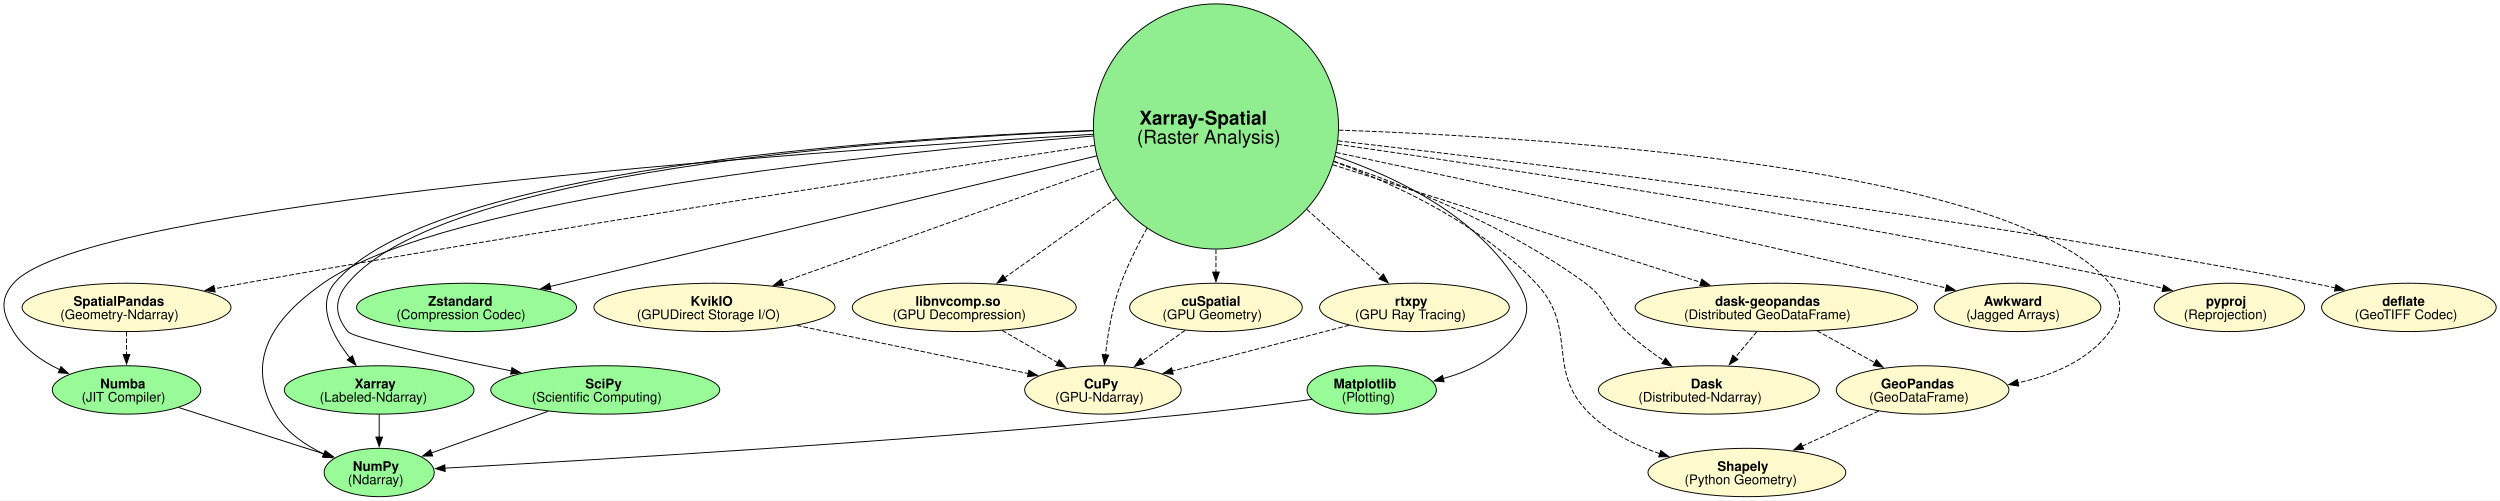
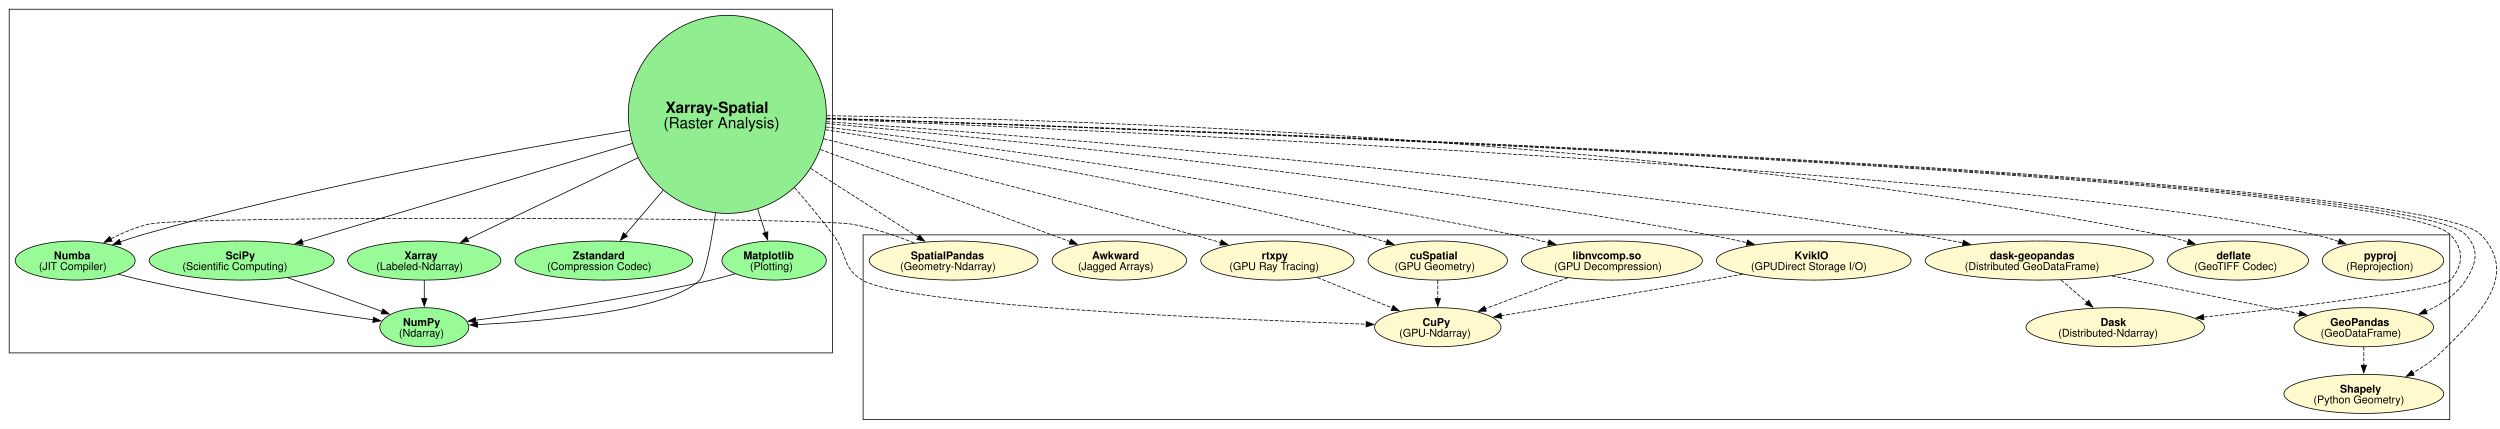
- <svg xmlns="http://www.w3.org/2000/svg" xmlns:xlink="http://www.w3.org/1999/xlink" width="2632pt" height="527pt" viewBox="0.00 0.00 2632.16 526.83">
-   <g id="graph0" class="graph" transform="scale(1 1) rotate(0) translate(4 522.83)">
-     <polygon fill="white" stroke="none" points="-4,4 -4,-522.83 2628.16,-522.83 2628.16,4 -4,4" />
+ <svg xmlns="http://www.w3.org/2000/svg" xmlns:xlink="http://www.w3.org/1999/xlink" width="3259pt" height="559pt" viewBox="0.00 0.00 3258.52 558.83">
+   <g id="graph0" class="graph" transform="scale(1 1) rotate(0) translate(4 554.83)">
+     <polygon fill="white" stroke="none" points="-4,4 -4,-554.83 3254.52,-554.83 3254.52,4 -4,4" />
+     <g id="clust1" class="cluster">
+       <polygon fill="none" stroke="black" points="8,-94.91 8,-542.83 1081,-542.83 1081,-94.91 8,-94.91" />
+     </g>
+     <g id="clust2" class="cluster">
+       <polygon fill="none" stroke="black" points="1121,-8 1121,-248.74 3189,-248.74 3189,-8 1121,-8" />
+     </g>
    <g id="node1" class="node">
-       <ellipse fill="#90ee90" stroke="black" cx="1276.23" cy="-389.78" rx="129.05" ry="129.05" />
-       <text text-anchor="start" x="1195.61" y="-391.78" font-family="Helvetica,sans-Serif" font-weight="bold" font-size="20.00">Xarray-Spatial</text>
-       <text text-anchor="start" x="1192.98" y="-371.78" font-family="Helvetica,sans-Serif" font-size="20.00">(Raster Analysis)</text>
+       <ellipse fill="#90ee90" stroke="black" cx="944" cy="-405.78" rx="129.05" ry="129.05" />
+       <text text-anchor="start" x="863.38" y="-407.78" font-family="Helvetica,sans-Serif" font-weight="bold" font-size="20.00">Xarray-Spatial</text>
+       <text text-anchor="start" x="860.75" y="-387.78" font-family="Helvetica,sans-Serif" font-size="20.00">(Raster Analysis)</text>
    </g>
    <g id="node2" class="node">
-       <ellipse fill="palegreen" stroke="black" cx="395.23" cy="-25.46" rx="57.98" ry="25.46" />
-       <text text-anchor="start" x="367.48" y="-27.16" font-family="Helvetica,sans-Serif" font-weight="bold" font-size="14.00">NumPy</text>
-       <text text-anchor="start" x="362.23" y="-13.16" font-family="Helvetica,sans-Serif" font-size="14.00">(Ndarray)</text>
+       <ellipse fill="palegreen" stroke="black" cx="549" cy="-128.37" rx="57.98" ry="25.46" />
+       <text text-anchor="start" x="521.25" y="-130.07" font-family="Helvetica,sans-Serif" font-weight="bold" font-size="14.00">NumPy</text>
+       <text text-anchor="start" x="516" y="-116.07" font-family="Helvetica,sans-Serif" font-size="14.00">(Ndarray)</text>
    </g>
    <g id="edge1" class="edge">
-       <path fill="none" stroke="black" d="M1147.17,-379.73C921.1,-361.7 465.24,-315.05 336.23,-224.74 282.85,-187.37 253.17,-143.06 286.23,-86.91 297.5,-67.79 317.23,-54.28 336.84,-44.96" />
-       <polygon fill="black" stroke="black" points="338.22,-48.18 345.97,-40.95 335.4,-41.77 338.22,-48.18" />
+       <path fill="none" stroke="black" d="M928.7,-277.17C922.48,-234.99 915.09,-196.92 908,-189.82 868.33,-150.12 710.93,-136.41 618.24,-131.73" />
+       <polygon fill="black" stroke="black" points="618.66,-128.25 608.5,-131.27 618.32,-135.24 618.66,-128.25" />
    </g>
    <g id="node3" class="node">
-       <ellipse fill="palegreen" stroke="black" cx="395.23" cy="-112.37" rx="99.88" ry="25.46" />
-       <text text-anchor="start" x="369.36" y="-114.07" font-family="Helvetica,sans-Serif" font-weight="bold" font-size="14.00">Xarray</text>
-       <text text-anchor="start" x="332.61" y="-100.07" font-family="Helvetica,sans-Serif" font-size="14.00">(Labeled-Ndarray)</text>
+       <ellipse fill="palegreen" stroke="black" cx="549" cy="-215.28" rx="99.88" ry="25.46" />
+       <text text-anchor="start" x="523.12" y="-216.98" font-family="Helvetica,sans-Serif" font-weight="bold" font-size="14.00">Xarray</text>
+       <text text-anchor="start" x="486.38" y="-202.98" font-family="Helvetica,sans-Serif" font-size="14.00">(Labeled-Ndarray)</text>
    </g>
    <g id="edge2" class="edge">
-       <path fill="none" stroke="black" d="M1147.01,-385.6C916.41,-376.89 448.71,-344.53 348.23,-224.74 328.98,-201.78 345.82,-169.79 364.48,-145.99" />
-       <polygon fill="black" stroke="black" points="367.02,-148.41 370.69,-138.47 361.62,-143.95 367.02,-148.41" />
+       <path fill="none" stroke="black" d="M827.62,-349.24C754.36,-314.28 663.06,-270.71 605.38,-243.18" />
+       <polygon fill="black" stroke="black" points="606.91,-240.04 596.38,-238.89 603.9,-246.35 606.91,-240.04" />
    </g>
    <g id="node4" class="node">
-       <ellipse fill="palegreen" stroke="black" cx="129.23" cy="-112.37" rx="78.14" ry="25.46" />
-       <text text-anchor="start" x="101.48" y="-114.07" font-family="Helvetica,sans-Serif" font-weight="bold" font-size="14.00">Numba</text>
-       <text text-anchor="start" x="81.98" y="-100.07" font-family="Helvetica,sans-Serif" font-size="14.00">(JIT Compiler)</text>
+       <ellipse fill="palegreen" stroke="black" cx="94" cy="-215.28" rx="78.14" ry="25.46" />
+       <text text-anchor="start" x="66.25" y="-216.98" font-family="Helvetica,sans-Serif" font-weight="bold" font-size="14.00">Numba</text>
+       <text text-anchor="start" x="46.75" y="-202.98" font-family="Helvetica,sans-Serif" font-size="14.00">(JIT Compiler)</text>
    </g>
    <g id="edge3" class="edge">
-       <path fill="none" stroke="black" d="M1147.16,-381.57C839.82,-363.07 84.62,-309.38 10.23,-224.74 -4.7,-207.74 -1.6,-193.11 10.23,-173.82 21.38,-155.66 39.88,-142.74 59,-133.65" />
-       <polygon fill="black" stroke="black" points="60.2,-136.94 67.95,-129.72 57.39,-130.53 60.2,-136.94" />
+       <path fill="none" stroke="black" d="M816.31,-384.91C663.58,-359.71 400.96,-311.84 181,-248.74 171.66,-246.05 161.89,-242.84 152.41,-239.48" />
+       <polygon fill="black" stroke="black" points="153.89,-236.29 143.3,-236.17 151.5,-242.87 153.89,-236.29" />
    </g>
    <g id="node5" class="node">
-       <ellipse fill="palegreen" stroke="black" cx="633.23" cy="-112.37" rx="120.56" ry="25.46" />
-       <text text-anchor="start" x="612.23" y="-114.07" font-family="Helvetica,sans-Serif" font-weight="bold" font-size="14.00">SciPy</text>
-       <text text-anchor="start" x="555.98" y="-100.07" font-family="Helvetica,sans-Serif" font-size="14.00">(Scientific Computing)</text>
+       <ellipse fill="palegreen" stroke="black" cx="311" cy="-215.28" rx="120.56" ry="25.46" />
+       <text text-anchor="start" x="290" y="-216.98" font-family="Helvetica,sans-Serif" font-weight="bold" font-size="14.00">SciPy</text>
+       <text text-anchor="start" x="233.75" y="-202.98" font-family="Helvetica,sans-Serif" font-size="14.00">(Scientific Computing)</text>
    </g>
    <g id="edge4" class="edge">
-       <path fill="none" stroke="black" d="M1147.15,-385.21C919.37,-375.89 460.82,-342.6 362.23,-224.74 347.71,-207.38 348.08,-191.48 362.23,-173.82 367.87,-166.79 459.51,-147.32 534.69,-132.36" />
-       <polygon fill="black" stroke="black" points="535.04,-135.86 544.16,-130.48 533.67,-128.99 535.04,-135.86" />
+       <path fill="none" stroke="black" d="M820.45,-367.99C692.96,-330.02 497.94,-271.95 389.91,-239.78" />
+       <polygon fill="black" stroke="black" points="391.13,-236.49 380.55,-236.99 389.13,-243.2 391.13,-236.49" />
    </g>
    <g id="node6" class="node">
-       <ellipse fill="palegreen" stroke="black" cx="1440.23" cy="-112.37" rx="68.06" ry="25.46" />
-       <text text-anchor="start" x="1400.11" y="-114.07" font-family="Helvetica,sans-Serif" font-weight="bold" font-size="14.00">Matplotlib</text>
-       <text text-anchor="start" x="1408.73" y="-100.07" font-family="Helvetica,sans-Serif" font-size="14.00">(Plotting)</text>
+       <ellipse fill="palegreen" stroke="black" cx="1005" cy="-215.28" rx="68.06" ry="25.46" />
+       <text text-anchor="start" x="964.88" y="-216.98" font-family="Helvetica,sans-Serif" font-weight="bold" font-size="14.00">Matplotlib</text>
+       <text text-anchor="start" x="973.5" y="-202.98" font-family="Helvetica,sans-Serif" font-size="14.00">(Plotting)</text>
    </g>
    <g id="edge5" class="edge">
-       <path fill="none" stroke="black" d="M1401.77,-358.52C1471.49,-334.61 1552.37,-293.43 1594.23,-224.74 1606.01,-205.41 1606.98,-192.52 1594.23,-173.82 1576.29,-147.51 1545,-132.65 1515.29,-124.25" />
-       <polygon fill="black" stroke="black" points="1516.47,-120.94 1505.91,-121.83 1514.71,-127.72 1516.47,-120.94" />
+       <path fill="none" stroke="black" d="M983.58,-282.47C987.14,-271.46 990.52,-261.01 993.5,-251.8" />
+       <polygon fill="black" stroke="black" points="996.83,-252.89 996.58,-242.3 990.17,-250.73 996.83,-252.89" />
    </g>
    <g id="node7" class="node">
-       <ellipse fill="palegreen" stroke="black" cx="487.23" cy="-199.28" rx="115.79" ry="25.46" />
-       <text text-anchor="start" x="446.73" y="-200.98" font-family="Helvetica,sans-Serif" font-weight="bold" font-size="14.00">Zstandard</text>
-       <text text-anchor="start" x="413.36" y="-186.98" font-family="Helvetica,sans-Serif" font-size="14.00">(Compression Codec)</text>
+       <ellipse fill="palegreen" stroke="black" cx="783" cy="-215.28" rx="115.79" ry="25.46" />
+       <text text-anchor="start" x="742.5" y="-216.98" font-family="Helvetica,sans-Serif" font-weight="bold" font-size="14.00">Zstandard</text>
+       <text text-anchor="start" x="709.12" y="-202.98" font-family="Helvetica,sans-Serif" font-size="14.00">(Compression Codec)</text>
    </g>
    <g id="edge6" class="edge">
-       <path fill="none" stroke="black" d="M1150.78,-358.81C990.02,-320.4 715.41,-254.79 575.22,-221.3" />
-       <polygon fill="black" stroke="black" points="576.14,-217.92 565.6,-219 574.51,-224.73 576.14,-217.92" />
+       <path fill="none" stroke="black" d="M860.43,-306.94C842.6,-286.07 824.97,-265.42 811.05,-249.12" />
+       <polygon fill="black" stroke="black" points="813.86,-247.02 804.7,-241.69 808.54,-251.57 813.86,-247.02" />
    </g>
    <g id="node8" class="node">
      <g id="a_node8">
        <a xlink:href="https://github.com/cupy/cupy" xlink:title="&lt;b&gt;CuPy&lt;/b&gt;&lt;br /&gt;(GPU-Ndarray)">
-           <ellipse fill="lemonchiffon" stroke="black" cx="1157.23" cy="-112.37" rx="82.38" ry="25.46" />
-           <text text-anchor="start" x="1137.36" y="-114.07" font-family="Helvetica,sans-Serif" font-weight="bold" font-size="14.00">CuPy</text>
-           <text text-anchor="start" x="1106.98" y="-100.07" font-family="Helvetica,sans-Serif" font-size="14.00">(GPU-Ndarray)</text>
+           <ellipse fill="lemonchiffon" stroke="black" cx="1870" cy="-128.37" rx="82.38" ry="25.46" />
+           <text text-anchor="start" x="1850.12" y="-130.07" font-family="Helvetica,sans-Serif" font-weight="bold" font-size="14.00">CuPy</text>
+           <text text-anchor="start" x="1819.75" y="-116.07" font-family="Helvetica,sans-Serif" font-size="14.00">(GPU-Ndarray)</text>
        </a>
      </g>
    </g>
    <g id="edge11" class="edge">
-       <path fill="none" stroke="black" stroke-dasharray="5,2" d="M1203.73,-282.76C1193.24,-264.03 1183.54,-244.26 1176.23,-224.74 1167.14,-200.44 1162.37,-171.53 1159.89,-149.26" />
-       <polygon fill="black" stroke="black" points="1163.38,-149.06 1158.91,-139.46 1156.42,-149.76 1163.38,-149.06" />
+       <path fill="none" stroke="black" stroke-dasharray="5,2" d="M1031.38,-310.57C1048.72,-290.61 1066.38,-269.34 1082,-248.74 1100.82,-223.9 1093.26,-205.82 1120,-189.82 1175.13,-156.84 1588.45,-138.85 1776.88,-132.28" />
+       <polygon fill="black" stroke="black" points="1776.75,-135.79 1786.63,-131.95 1776.51,-128.79 1776.75,-135.79" />
    </g>
    <g id="node9" class="node">
      <g id="a_node9">
        <a xlink:href="https://github.com/rapidsai/cuspatial" xlink:title="&lt;b&gt;cuSpatial&lt;/b&gt;&lt;br /&gt;(GPU Geometry)">
-           <ellipse fill="lemonchiffon" stroke="black" cx="1276.23" cy="-199.28" rx="90.86" ry="25.46" />
-           <text text-anchor="start" x="1239.86" y="-200.98" font-family="Helvetica,sans-Serif" font-weight="bold" font-size="14.00">cuSpatial</text>
-           <text text-anchor="start" x="1219.98" y="-186.98" font-family="Helvetica,sans-Serif" font-size="14.00">(GPU Geometry)</text>
+           <ellipse fill="lemonchiffon" stroke="black" cx="1870" cy="-215.28" rx="90.86" ry="25.46" />
+           <text text-anchor="start" x="1833.62" y="-216.98" font-family="Helvetica,sans-Serif" font-weight="bold" font-size="14.00">cuSpatial</text>
+           <text text-anchor="start" x="1813.75" y="-202.98" font-family="Helvetica,sans-Serif" font-size="14.00">(GPU Geometry)</text>
        </a>
      </g>
    </g>
    <g id="edge12" class="edge">
-       <path fill="none" stroke="black" stroke-dasharray="5,2" d="M1276.23,-260.44C1276.23,-251.82 1276.23,-243.63 1276.23,-236.24" />
-       <polygon fill="black" stroke="black" points="1279.73,-236.48 1276.23,-226.48 1272.73,-236.48 1279.73,-236.48" />
+       <path fill="none" stroke="black" stroke-dasharray="5,2" d="M1071.75,-385.82C1235.01,-360.4 1525.74,-311.18 1770,-248.74 1780.88,-245.95 1792.3,-242.64 1803.37,-239.2" />
+       <polygon fill="black" stroke="black" points="1804.38,-242.55 1812.86,-236.2 1802.27,-235.88 1804.38,-242.55" />
    </g>
    <g id="node10" class="node">
      <g id="a_node10">
        <a xlink:href="https://github.com/makepath/rtxpy" xlink:title="&lt;b&gt;rtxpy&lt;/b&gt;&lt;br /&gt;(GPU Ray Tracing)">
-           <ellipse fill="lemonchiffon" stroke="black" cx="1485.23" cy="-199.28" rx="99.88" ry="25.46" />
-           <text text-anchor="start" x="1464.61" y="-200.98" font-family="Helvetica,sans-Serif" font-weight="bold" font-size="14.00">rtxpy</text>
-           <text text-anchor="start" x="1422.61" y="-186.98" font-family="Helvetica,sans-Serif" font-size="14.00">(GPU Ray Tracing)</text>
+           <ellipse fill="lemonchiffon" stroke="black" cx="1661" cy="-215.28" rx="99.88" ry="25.46" />
+           <text text-anchor="start" x="1640.38" y="-216.98" font-family="Helvetica,sans-Serif" font-weight="bold" font-size="14.00">rtxpy</text>
+           <text text-anchor="start" x="1598.38" y="-202.98" font-family="Helvetica,sans-Serif" font-size="14.00">(GPU Ray Tracing)</text>
        </a>
      </g>
    </g>
    <g id="edge13" class="edge">
-       <path fill="none" stroke="black" stroke-dasharray="5,2" d="M1371.86,-302.53C1399.83,-277.31 1428.64,-251.32 1450.23,-231.85" />
-       <polygon fill="black" stroke="black" points="1452.51,-234.51 1457.59,-225.21 1447.82,-229.31 1452.51,-234.51" />
+       <path fill="none" stroke="black" stroke-dasharray="5,2" d="M1069.55,-374.05C1192.75,-343.53 1385.81,-294.79 1552,-248.74 1563.44,-245.57 1575.51,-242.1 1587.29,-238.64" />
+       <polygon fill="black" stroke="black" points="1587.95,-242.1 1596.55,-235.91 1585.97,-235.38 1587.95,-242.1" />
    </g>
    <g id="node11" class="node">
      <g id="a_node11">
        <a xlink:href="https://github.com/rapidsai/kvikio" xlink:title="&lt;b&gt;KvikIO&lt;/b&gt;&lt;br /&gt;(GPUDirect Storage I/O)">
-           <ellipse fill="lemonchiffon" stroke="black" cx="748.23" cy="-199.28" rx="126.93" ry="25.46" />
-           <text text-anchor="start" x="723.11" y="-200.98" font-family="Helvetica,sans-Serif" font-weight="bold" font-size="14.00">KvikIO</text>
-           <text text-anchor="start" x="666.48" y="-186.98" font-family="Helvetica,sans-Serif" font-size="14.00">(GPUDirect Storage I/O)</text>
+           <ellipse fill="lemonchiffon" stroke="black" cx="2360" cy="-215.28" rx="126.93" ry="25.46" />
+           <text text-anchor="start" x="2334.88" y="-216.98" font-family="Helvetica,sans-Serif" font-weight="bold" font-size="14.00">KvikIO</text>
+           <text text-anchor="start" x="2278.25" y="-202.98" font-family="Helvetica,sans-Serif" font-size="14.00">(GPUDirect Storage I/O)</text>
        </a>
      </g>
    </g>
    <g id="edge14" class="edge">
-       <path fill="none" stroke="black" stroke-dasharray="5,2" d="M1154.77,-345.42C1051.1,-308.41 905.56,-256.45 819.66,-225.78" />
-       <polygon fill="black" stroke="black" points="820.99,-222.54 810.4,-222.47 818.64,-229.13 820.99,-222.54" />
+       <path fill="none" stroke="black" stroke-dasharray="5,2" d="M1072.8,-393.93C1304.38,-373.35 1805.91,-323.86 2224,-248.74 2239.92,-245.87 2256.76,-242.31 2272.97,-238.59" />
+       <polygon fill="black" stroke="black" points="2273.66,-242.02 2282.6,-236.34 2272.07,-235.21 2273.66,-242.02" />
    </g>
    <g id="node12" class="node">
      <g id="a_node12">
        <a xlink:href="https://developer.nvidia.com/nvcomp" xlink:title="&lt;b&gt;libnvcomp.so&lt;/b&gt;&lt;br /&gt;(GPU Decompression)">
-           <ellipse fill="lemonchiffon" stroke="black" cx="1011.23" cy="-199.28" rx="117.91" ry="25.46" />
-           <text text-anchor="start" x="959.86" y="-200.98" font-family="Helvetica,sans-Serif" font-weight="bold" font-size="14.00">libnvcomp.so</text>
-           <text text-anchor="start" x="935.86" y="-186.98" font-family="Helvetica,sans-Serif" font-size="14.00">(GPU Decompression)</text>
+           <ellipse fill="lemonchiffon" stroke="black" cx="2097" cy="-215.28" rx="117.91" ry="25.46" />
+           <text text-anchor="start" x="2045.62" y="-216.98" font-family="Helvetica,sans-Serif" font-weight="bold" font-size="14.00">libnvcomp.so</text>
+           <text text-anchor="start" x="2021.62" y="-202.98" font-family="Helvetica,sans-Serif" font-size="14.00">(GPU Decompression)</text>
        </a>
      </g>
    </g>
    <g id="edge15" class="edge">
-       <path fill="none" stroke="black" stroke-dasharray="5,2" d="M1171.5,-314.28C1130.28,-284.96 1085.32,-252.98 1053.53,-230.37" />
-       <polygon fill="black" stroke="black" points="1055.93,-227.78 1045.76,-224.84 1051.88,-233.49 1055.93,-227.78" />
+       <path fill="none" stroke="black" stroke-dasharray="5,2" d="M1072.28,-389.43C1267.23,-365.16 1649.32,-313.93 1970,-248.74 1984.39,-245.81 1999.6,-242.29 2014.3,-238.68" />
+       <polygon fill="black" stroke="black" points="2015.1,-242.08 2023.95,-236.26 2013.4,-235.29 2015.1,-242.08" />
    </g>
    <g id="node13" class="node">
      <g id="a_node13">
        <a xlink:href="https://dask.org" xlink:title="&lt;b&gt;Dask&lt;/b&gt;&lt;br /&gt;(Distributed-Ndarray)">
-           <ellipse fill="lemonchiffon" stroke="black" cx="1795.23" cy="-112.37" rx="116.32" ry="25.46" />
-           <text text-anchor="start" x="1776.11" y="-114.07" font-family="Helvetica,sans-Serif" font-weight="bold" font-size="14.00">Dask</text>
-           <text text-anchor="start" x="1720.98" y="-100.07" font-family="Helvetica,sans-Serif" font-size="14.00">(Distributed-Ndarray)</text>
+           <ellipse fill="lemonchiffon" stroke="black" cx="2753" cy="-128.37" rx="116.32" ry="25.46" />
+           <text text-anchor="start" x="2733.88" y="-130.07" font-family="Helvetica,sans-Serif" font-weight="bold" font-size="14.00">Dask</text>
+           <text text-anchor="start" x="2678.75" y="-116.07" font-family="Helvetica,sans-Serif" font-size="14.00">(Distributed-Ndarray)</text>
        </a>
      </g>
    </g>
    <g id="edge16" class="edge">
-       <path fill="none" stroke="black" stroke-dasharray="5,2" d="M1400.04,-353.23C1480.56,-326.25 1585.09,-283.7 1665.23,-224.74 1689.09,-207.18 1686.33,-193.76 1708.23,-173.82 1720.27,-162.87 1734.39,-152.26 1747.7,-143.07" />
-       <polygon fill="black" stroke="black" points="1749.64,-145.99 1755.96,-137.49 1745.72,-140.19 1749.64,-145.99" />
+       <path fill="none" stroke="black" stroke-dasharray="5,2" d="M1073.37,-400.62C1540.63,-384.98 3117.36,-326.59 3190,-248.74 3207.86,-229.59 3207.2,-209.57 3190,-189.82 3179.42,-177.67 2993.88,-155.37 2868,-141.52" />
+       <polygon fill="black" stroke="black" points="2868.6,-138.06 2858.28,-140.45 2867.84,-145.02 2868.6,-138.06" />
    </g>
    <g id="node14" class="node">
      <g id="a_node14">
        <a xlink:href="https://github.com/geopandas/dask-geopandas" xlink:title="&lt;b&gt;dask-geopandas&lt;/b&gt;&lt;br /&gt;(Distributed GeoDataFrame)">
-           <ellipse fill="lemonchiffon" stroke="black" cx="1866.23" cy="-199.28" rx="148.67" ry="25.46" />
-           <text text-anchor="start" x="1801.73" y="-200.98" font-family="Helvetica,sans-Serif" font-weight="bold" font-size="14.00">dask-geopandas</text>
-           <text text-anchor="start" x="1769.11" y="-186.98" font-family="Helvetica,sans-Serif" font-size="14.00">(Distributed GeoDataFrame)</text>
+           <ellipse fill="lemonchiffon" stroke="black" cx="2654" cy="-215.28" rx="148.67" ry="25.46" />
+           <text text-anchor="start" x="2589.5" y="-216.98" font-family="Helvetica,sans-Serif" font-weight="bold" font-size="14.00">dask-geopandas</text>
+           <text text-anchor="start" x="2556.88" y="-202.98" font-family="Helvetica,sans-Serif" font-size="14.00">(Distributed GeoDataFrame)</text>
        </a>
      </g>
    </g>
    <g id="edge17" class="edge">
-       <path fill="none" stroke="black" stroke-dasharray="5,2" d="M1399.2,-349.5C1515.73,-312.26 1687.32,-257.44 1786.83,-225.65" />
-       <polygon fill="black" stroke="black" points="1787.81,-229.01 1796.27,-222.63 1785.67,-222.34 1787.81,-229.01" />
+       <path fill="none" stroke="black" stroke-dasharray="5,2" d="M1073.08,-396.29C1339.89,-377.76 1971.13,-328.82 2496,-248.74 2514.98,-245.84 2535.12,-242.17 2554.44,-238.34" />
+       <polygon fill="black" stroke="black" points="2555.11,-241.78 2564.22,-236.38 2553.73,-234.92 2555.11,-241.78" />
    </g>
    <g id="node15" class="node">
-       <ellipse fill="lemonchiffon" stroke="black" cx="1835.23" cy="-25.46" rx="104.12" ry="25.46" />
-       <text text-anchor="start" x="1804.11" y="-27.16" font-family="Helvetica,sans-Serif" font-weight="bold" font-size="14.00">Shapely</text>
-       <text text-anchor="start" x="1769.61" y="-13.16" font-family="Helvetica,sans-Serif" font-size="14.00">(Python Geometry)</text>
+       <ellipse fill="lemonchiffon" stroke="black" cx="3077" cy="-41.46" rx="104.12" ry="25.46" />
+       <text text-anchor="start" x="3045.88" y="-43.16" font-family="Helvetica,sans-Serif" font-weight="bold" font-size="14.00">Shapely</text>
+       <text text-anchor="start" x="3011.38" y="-29.16" font-family="Helvetica,sans-Serif" font-size="14.00">(Python Geometry)</text>
    </g>
    <g id="edge18" class="edge">
-       <path fill="none" stroke="black" stroke-dasharray="5,2" d="M1400.29,-352.86C1470.59,-327.05 1555.71,-285.87 1613.23,-224.74 1658.66,-176.46 1622.41,-132.81 1670.23,-86.91 1690.45,-67.51 1717.4,-54.25 1743.64,-45.22" />
-       <polygon fill="black" stroke="black" points="1744.56,-48.6 1752.99,-42.19 1742.4,-41.94 1744.56,-48.6" />
+       <path fill="none" stroke="black" stroke-dasharray="5,2" d="M1073.23,-400.79C1545.71,-385.58 3155.9,-328.07 3230,-248.74 3279.36,-195.89 3228.8,-145.37 3177,-94.91 3166.54,-84.72 3153.69,-76.02 3140.74,-68.8" />
+       <polygon fill="black" stroke="black" points="3142.67,-65.86 3132.19,-64.28 3139.4,-72.05 3142.67,-65.86" />
    </g>
    <g id="node16" class="node">
-       <ellipse fill="lemonchiffon" stroke="black" cx="2020.23" cy="-112.37" rx="90.86" ry="25.46" />
-       <text text-anchor="start" x="1976.36" y="-114.07" font-family="Helvetica,sans-Serif" font-weight="bold" font-size="14.00">GeoPandas</text>
-       <text text-anchor="start" x="1963.98" y="-100.07" font-family="Helvetica,sans-Serif" font-size="14.00">(GeoDataFrame)</text>
+       <ellipse fill="lemonchiffon" stroke="black" cx="3077" cy="-128.37" rx="90.86" ry="25.46" />
+       <text text-anchor="start" x="3033.12" y="-130.07" font-family="Helvetica,sans-Serif" font-weight="bold" font-size="14.00">GeoPandas</text>
+       <text text-anchor="start" x="3020.75" y="-116.07" font-family="Helvetica,sans-Serif" font-size="14.00">(GeoDataFrame)</text>
    </g>
    <g id="edge19" class="edge">
-       <path fill="none" stroke="black" stroke-dasharray="5,2" d="M1405.42,-385.95C1638.56,-377.82 2114.98,-346.35 2217.23,-224.74 2231.79,-207.42 2230.68,-192.02 2217.23,-173.82 2194.69,-143.32 2157.02,-127.71 2120.63,-119.9" />
-       <polygon fill="black" stroke="black" points="2121.36,-116.47 2110.88,-118 2120.03,-123.34 2121.36,-116.47" />
+       <path fill="none" stroke="black" stroke-dasharray="5,2" d="M1073.31,-400.71C1543.2,-385.28 3136.63,-327.33 3210,-248.74 3227.87,-229.6 3224.17,-211.84 3210,-189.82 3197.9,-171.03 3178.37,-158.02 3157.97,-149.02" />
+       <polygon fill="black" stroke="black" points="3159.56,-145.89 3148.98,-145.37 3156.93,-152.38 3159.56,-145.89" />
    </g>
    <g id="node17" class="node">
      <g id="a_node17">
        <a xlink:href="https://github.com/scikit-hep/awkward" xlink:title="&lt;b&gt;Awkward&lt;/b&gt;&lt;br /&gt;(Jagged Arrays)">
-           <ellipse fill="lemonchiffon" stroke="black" cx="2120.23" cy="-199.28" rx="87.68" ry="25.46" />
-           <text text-anchor="start" x="2084.61" y="-200.98" font-family="Helvetica,sans-Serif" font-weight="bold" font-size="14.00">Awkward</text>
-           <text text-anchor="start" x="2066.23" y="-186.98" font-family="Helvetica,sans-Serif" font-size="14.00">(Jagged Arrays)</text>
+           <ellipse fill="lemonchiffon" stroke="black" cx="1455" cy="-215.28" rx="87.68" ry="25.46" />
+           <text text-anchor="start" x="1419.38" y="-216.98" font-family="Helvetica,sans-Serif" font-weight="bold" font-size="14.00">Awkward</text>
+           <text text-anchor="start" x="1401" y="-202.98" font-family="Helvetica,sans-Serif" font-size="14.00">(Jagged Arrays)</text>
        </a>
      </g>
    </g>
    <g id="edge20" class="edge">
-       <path fill="none" stroke="black" stroke-dasharray="5,2" d="M1402.59,-362.42C1551.54,-331.03 1806.41,-276.35 2024.23,-224.74 2030.99,-223.13 2038,-221.43 2045.02,-219.7" />
-       <polygon fill="black" stroke="black" points="2045.69,-223.14 2054.55,-217.32 2044,-216.34 2045.69,-223.14" />
+       <path fill="none" stroke="black" stroke-dasharray="5,2" d="M1065.1,-360.11C1167.35,-322.39 1309.74,-269.86 1391.14,-239.84" />
+       <polygon fill="black" stroke="black" points="1392.13,-243.2 1400.3,-236.46 1389.71,-236.63 1392.13,-243.2" />
    </g>
    <g id="node18" class="node">
-       <ellipse fill="lemonchiffon" stroke="black" cx="129.23" cy="-199.28" rx="109.96" ry="25.46" />
-       <text text-anchor="start" x="73.36" y="-200.98" font-family="Helvetica,sans-Serif" font-weight="bold" font-size="14.00">SpatialPandas</text>
-       <text text-anchor="start" x="59.48" y="-186.98" font-family="Helvetica,sans-Serif" font-size="14.00">(Geometry-Ndarray)</text>
+       <ellipse fill="lemonchiffon" stroke="black" cx="1239" cy="-215.28" rx="109.96" ry="25.46" />
+       <text text-anchor="start" x="1183.12" y="-216.98" font-family="Helvetica,sans-Serif" font-weight="bold" font-size="14.00">SpatialPandas</text>
+       <text text-anchor="start" x="1169.25" y="-202.98" font-family="Helvetica,sans-Serif" font-size="14.00">(Geometry-Ndarray)</text>
    </g>
    <g id="edge21" class="edge">
-       <path fill="none" stroke="black" stroke-dasharray="5,2" d="M1148.4,-369.78C954.5,-340.63 574.61,-282.18 253.23,-224.74 242.97,-222.9 232.25,-220.91 221.59,-218.87" />
-       <polygon fill="black" stroke="black" points="222.5,-215.48 212.02,-217.03 221.17,-222.36 222.5,-215.48" />
+       <path fill="none" stroke="black" stroke-dasharray="5,2" d="M1052.59,-335.39C1101,-304.46 1155.43,-269.68 1192.92,-245.72" />
+       <polygon fill="black" stroke="black" points="1194.73,-248.72 1201.27,-240.39 1190.96,-242.82 1194.73,-248.72" />
    </g>
    <g id="node19" class="node">
      <g id="a_node19">
        <a xlink:href="https://github.com/pyproj4/pyproj" xlink:title="&lt;b&gt;pyproj&lt;/b&gt;&lt;br /&gt;(Reprojection)">
-           <ellipse fill="lemonchiffon" stroke="black" cx="2343.23" cy="-199.28" rx="79.2" ry="25.46" />
-           <text text-anchor="start" x="2318.48" y="-200.98" font-family="Helvetica,sans-Serif" font-weight="bold" font-size="14.00">pyproj</text>
-           <text text-anchor="start" x="2295.23" y="-186.98" font-family="Helvetica,sans-Serif" font-size="14.00">(Reprojection)</text>
+           <ellipse fill="lemonchiffon" stroke="black" cx="3102" cy="-215.28" rx="79.2" ry="25.46" />
+           <text text-anchor="start" x="3077.25" y="-216.98" font-family="Helvetica,sans-Serif" font-weight="bold" font-size="14.00">pyproj</text>
+           <text text-anchor="start" x="3054" y="-202.98" font-family="Helvetica,sans-Serif" font-size="14.00">(Reprojection)</text>
        </a>
      </g>
    </g>
    <g id="edge22" class="edge">
-       <path fill="none" stroke="black" stroke-dasharray="5,2" d="M1404.18,-371C1591.03,-344.17 1949.11,-289.55 2250.23,-224.74 2257.78,-223.11 2265.63,-221.28 2273.43,-219.36" />
-       <polygon fill="black" stroke="black" points="2274.07,-222.81 2282.92,-216.98 2272.37,-216.02 2274.07,-222.81" />
+       <path fill="none" stroke="black" stroke-dasharray="5,2" d="M1073.35,-399.74C1466.1,-383.68 2640.72,-329.97 3014,-248.74 3024.05,-246.55 3034.5,-243.46 3044.53,-240.06" />
+       <polygon fill="black" stroke="black" points="3045.54,-243.42 3053.8,-236.77 3043.2,-236.82 3045.54,-243.42" />
    </g>
    <g id="node20" class="node">
-       <ellipse fill="lemonchiffon" stroke="black" cx="2532.23" cy="-199.28" rx="91.92" ry="25.46" />
-       <text text-anchor="start" x="2504.11" y="-200.98" font-family="Helvetica,sans-Serif" font-weight="bold" font-size="14.00">deflate</text>
-       <text text-anchor="start" x="2475.23" y="-186.98" font-family="Helvetica,sans-Serif" font-size="14.00">(GeoTIFF Codec)</text>
+       <ellipse fill="lemonchiffon" stroke="black" cx="2913" cy="-215.28" rx="91.92" ry="25.46" />
+       <text text-anchor="start" x="2884.88" y="-216.98" font-family="Helvetica,sans-Serif" font-weight="bold" font-size="14.00">deflate</text>
+       <text text-anchor="start" x="2856" y="-202.98" font-family="Helvetica,sans-Serif" font-size="14.00">(GeoTIFF Codec)</text>
    </g>
    <g id="edge23" class="edge">
-       <path fill="none" stroke="black" stroke-dasharray="5,2" d="M1404.66,-374.64C1618.59,-350.18 2061,-295.68 2431.23,-224.74 2438.88,-223.27 2446.82,-221.6 2454.74,-219.85" />
-       <polygon fill="black" stroke="black" points="2455.43,-223.28 2464.4,-217.65 2453.88,-216.45 2455.43,-223.28" />
+       <path fill="none" stroke="black" stroke-dasharray="5,2" d="M1073.37,-404.05C1378.94,-400.15 2168.15,-377.33 2812,-248.74 2823.82,-246.37 2836.2,-243.1 2848.08,-239.53" />
+       <polygon fill="black" stroke="black" points="2848.87,-242.95 2857.38,-236.64 2846.79,-236.27 2848.87,-242.95" />
    </g>
    <g id="edge7" class="edge">
-       <path fill="none" stroke="black" d="M395.23,-86.81C395.23,-79.22 395.23,-70.69 395.23,-62.5" />
-       <polygon fill="black" stroke="black" points="398.73,-62.77 395.23,-52.77 391.73,-62.77 398.73,-62.77" />
+       <path fill="none" stroke="black" d="M549,-189.72C549,-182.13 549,-173.6 549,-165.41" />
+       <polygon fill="black" stroke="black" points="552.5,-165.68 549,-155.68 545.5,-165.68 552.5,-165.68" />
    </g>
    <g id="edge8" class="edge">
-       <path fill="none" stroke="black" d="M184.03,-93.88C228.99,-79.52 292.44,-59.27 338.04,-44.71" />
-       <polygon fill="black" stroke="black" points="339.03,-48.07 347.5,-41.69 336.9,-41.4 339.03,-48.07" />
+       <path fill="none" stroke="black" d="M150.4,-197.44C160.54,-194.7 171.04,-192.03 181,-189.82 285.61,-166.6 408.77,-148.14 482.77,-137.99" />
+       <polygon fill="black" stroke="black" points="482.83,-141.51 492.27,-136.69 481.89,-134.57 482.83,-141.51" />
    </g>
    <g id="edge9" class="edge">
-       <path fill="none" stroke="black" d="M573.18,-89.94C535.32,-76.44 486.83,-59.14 450.03,-46.01" />
-       <polygon fill="black" stroke="black" points="451.51,-42.82 440.92,-42.76 449.16,-49.41 451.51,-42.82" />
+       <path fill="none" stroke="black" d="M371.06,-192.85C408.91,-179.35 457.4,-162.05 494.2,-148.92" />
+       <polygon fill="black" stroke="black" points="495.07,-152.32 503.31,-145.67 492.72,-145.73 495.07,-152.32" />
    </g>
    <g id="edge10" class="edge">
-       <path fill="none" stroke="black" d="M1377.21,-102.44C1339.79,-97.36 1291.37,-91.18 1248.23,-86.91 957.49,-58.11 609.67,-37.87 464.35,-30.04" />
-       <polygon fill="black" stroke="black" points="464.68,-26.55 454.5,-29.51 464.3,-33.54 464.68,-26.55" />
+       <path fill="none" stroke="black" d="M954.09,-197.98C943.86,-195.02 933.14,-192.14 923,-189.82 816.58,-165.46 690.94,-147.28 615.74,-137.5" />
+       <polygon fill="black" stroke="black" points="616.43,-134.06 606.07,-136.25 615.54,-141 616.43,-134.06" />
    </g>
    <g id="edge24" class="edge">
-       <path fill="none" stroke="black" stroke-dasharray="5,2" d="M1243.72,-175.08C1229.7,-165.07 1213.14,-153.26 1198.29,-142.66" />
-       <polygon fill="black" stroke="black" points="1200.7,-140.09 1190.53,-137.13 1196.64,-145.78 1200.7,-140.09" />
+       <path fill="none" stroke="black" stroke-dasharray="5,2" d="M1870,-189.72C1870,-182.13 1870,-173.6 1870,-165.41" />
+       <polygon fill="black" stroke="black" points="1873.5,-165.68 1870,-155.68 1866.5,-165.68 1873.5,-165.68" />
    </g>
    <g id="edge25" class="edge">
-       <path fill="none" stroke="black" stroke-dasharray="5,2" d="M1416.47,-180.48C1361.88,-166.35 1285.74,-146.63 1230.1,-132.23" />
-       <polygon fill="black" stroke="black" points="1231.28,-128.92 1220.72,-129.8 1229.52,-135.7 1231.28,-128.92" />
+       <path fill="none" stroke="black" stroke-dasharray="5,2" d="M1712.93,-193.18C1742.56,-181.14 1779.82,-166.01 1810.61,-153.5" />
+       <polygon fill="black" stroke="black" points="1811.86,-156.77 1819.81,-149.76 1809.22,-150.28 1811.86,-156.77" />
    </g>
    <g id="edge26" class="edge">
-       <path fill="none" stroke="black" stroke-dasharray="5,2" d="M834.97,-180.27C907.2,-165.28 1009.16,-144.11 1078.93,-129.62" />
-       <polygon fill="black" stroke="black" points="1079.28,-133.13 1088.36,-127.67 1077.86,-126.27 1079.28,-133.13" />
+       <path fill="none" stroke="black" stroke-dasharray="5,2" d="M2267.48,-197.53C2252.93,-194.93 2238.06,-192.29 2224,-189.82 2131.17,-173.55 2024.54,-155.42 1952.77,-143.29" />
+       <polygon fill="black" stroke="black" points="1953.5,-139.87 1943.06,-141.65 1952.33,-146.77 1953.5,-139.87" />
    </g>
    <g id="edge27" class="edge">
-       <path fill="none" stroke="black" stroke-dasharray="5,2" d="M1051.13,-175.08C1069.16,-164.59 1090.62,-152.11 1109.5,-141.13" />
-       <polygon fill="black" stroke="black" points="1111.2,-144.19 1118.09,-136.13 1107.68,-138.14 1111.2,-144.19" />
+       <path fill="none" stroke="black" stroke-dasharray="5,2" d="M2039.42,-192.74C2006.59,-180.46 1965.44,-165.07 1931.91,-152.53" />
+       <polygon fill="black" stroke="black" points="1933.33,-149.32 1922.74,-149.09 1930.88,-155.88 1933.33,-149.32" />
    </g>
    <g id="edge28" class="edge">
-       <path fill="none" stroke="black" stroke-dasharray="5,2" d="M1845.7,-173.72C1838.63,-165.27 1830.6,-155.66 1823.05,-146.64" />
-       <polygon fill="black" stroke="black" points="1825.79,-144.46 1816.69,-139.03 1820.42,-148.95 1825.79,-144.46" />
+       <path fill="none" stroke="black" stroke-dasharray="5,2" d="M2682.37,-189.95C2692.92,-180.9 2705.05,-170.5 2716.24,-160.9" />
+       <polygon fill="black" stroke="black" points="2718.51,-163.56 2723.82,-154.4 2713.95,-158.25 2718.51,-163.56" />
    </g>
    <g id="edge29" class="edge">
-       <path fill="none" stroke="black" stroke-dasharray="5,2" d="M1909.13,-174.63C1928,-164.22 1950.3,-151.93 1969.95,-141.1" />
-       <polygon fill="black" stroke="black" points="1971.55,-144.21 1978.62,-136.31 1968.17,-138.08 1971.55,-144.21" />
+       <path fill="none" stroke="black" stroke-dasharray="5,2" d="M2748.67,-195.28C2822.06,-180.54 2922.81,-160.32 2993.29,-146.17" />
+       <polygon fill="black" stroke="black" points="2993.73,-149.65 3002.84,-144.25 2992.35,-142.79 2993.73,-149.65" />
    </g>
    <g id="edge30" class="edge">
-       <path fill="none" stroke="black" stroke-dasharray="5,2" d="M1974.03,-90.16C1949.56,-78.93 1919.26,-65.02 1893.23,-53.07" />
-       <polygon fill="black" stroke="black" points="1895.03,-50.05 1884.48,-49.06 1892.11,-56.41 1895.03,-50.05" />
+       <path fill="none" stroke="black" stroke-dasharray="5,2" d="M3077,-102.81C3077,-95.22 3077,-86.69 3077,-78.5" />
+       <polygon fill="black" stroke="black" points="3080.5,-78.77 3077,-68.77 3073.5,-78.77 3080.5,-78.77" />
    </g>
    <g id="edge31" class="edge">
-       <path fill="none" stroke="black" stroke-dasharray="5,2" d="M129.23,-173.72C129.23,-166.13 129.23,-157.6 129.23,-149.41" />
-       <polygon fill="black" stroke="black" points="132.73,-149.68 129.23,-139.68 125.73,-149.68 132.73,-149.68" />
+       <path fill="none" stroke="black" stroke-dasharray="5,2" d="M1187.69,-238.23C1163.44,-247.86 1133.78,-257.93 1106,-262.74 1055.86,-271.41 239.55,-274.31 190,-262.74 172.92,-258.74 155.39,-251.25 140.07,-243.38" />
+       <polygon fill="black" stroke="black" points="142.14,-240.52 131.67,-238.9 138.85,-246.69 142.14,-240.52" />
    </g>
  </g>
</svg>
